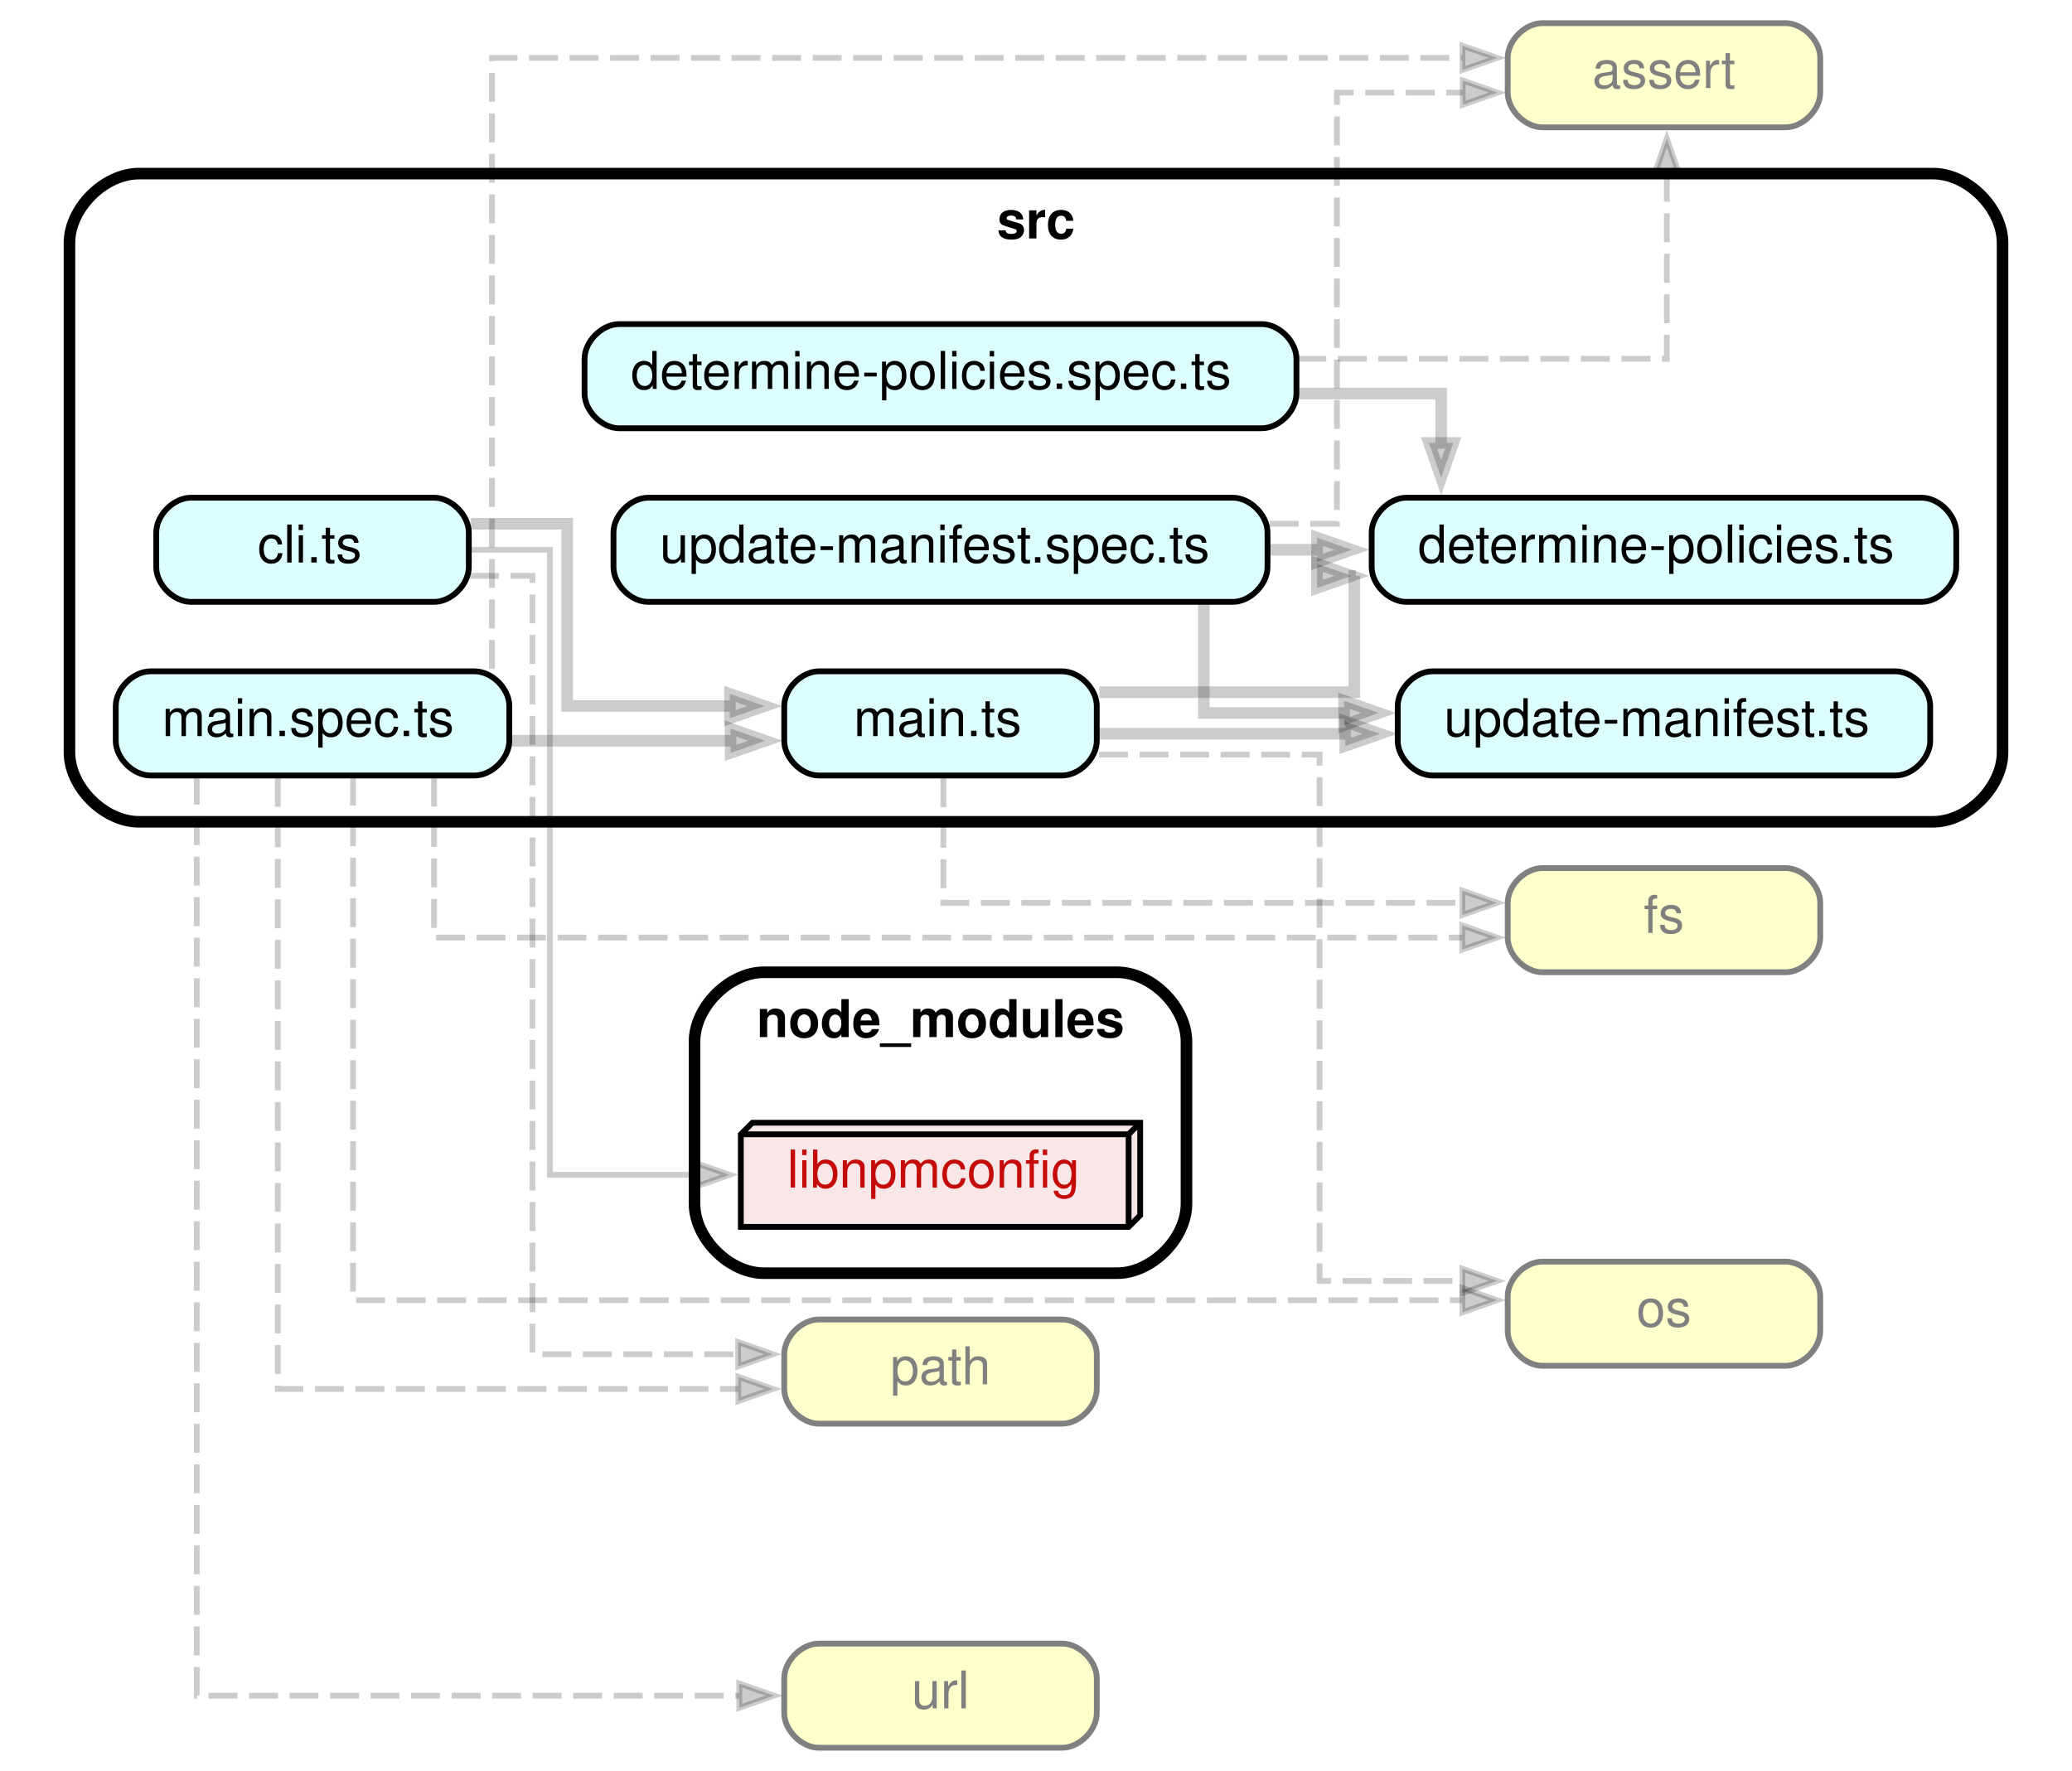
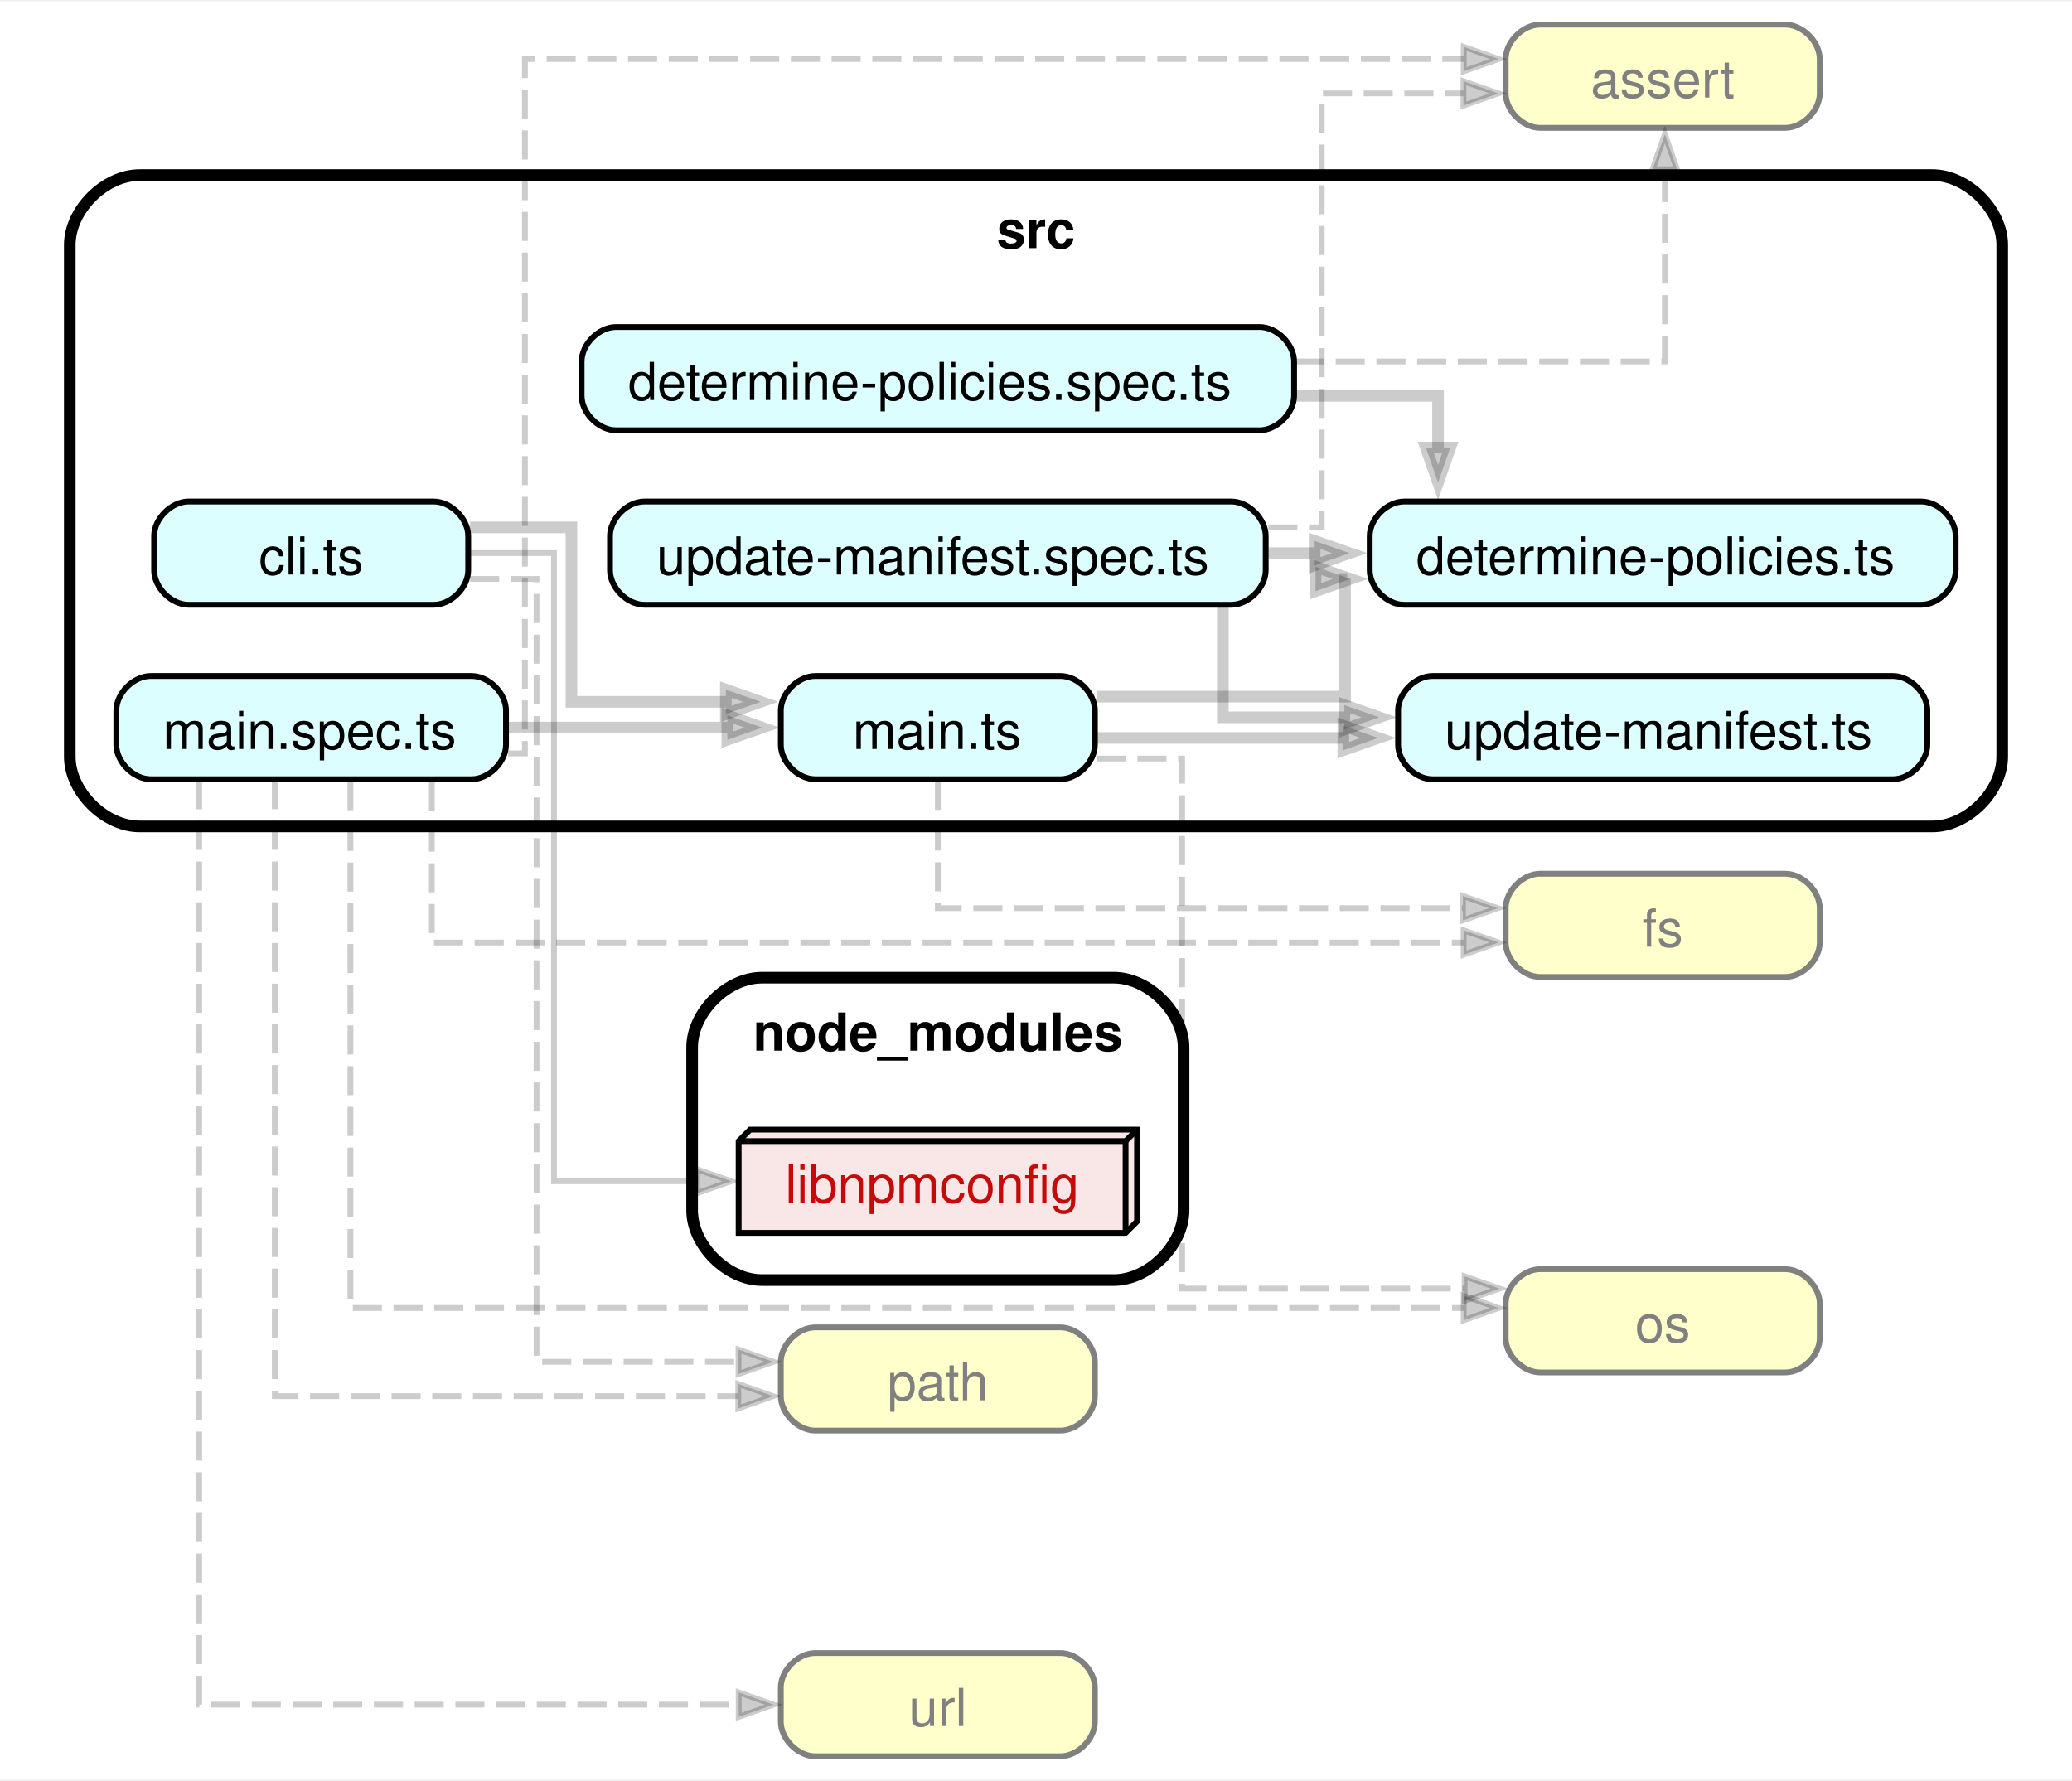
- <svg xmlns="http://www.w3.org/2000/svg" xmlns:xlink="http://www.w3.org/1999/xlink" width="358pt" height="306pt" viewBox="0.00 0.00 358.00 306.00">
-   <g id="graph0" class="graph" transform="scale(1 1) rotate(0) translate(4 302)">
-     <polygon fill="white" stroke="none" points="-4,4 -4,-302 354,-302 354,4 -4,4" />
+ <svg xmlns="http://www.w3.org/2000/svg" xmlns:xlink="http://www.w3.org/1999/xlink" width="356pt" height="306pt" viewBox="0.00 0.00 356.25 305.75">
+   <g id="graph0" class="graph" transform="scale(1 1) rotate(0) translate(4 301.75)">
+     <polygon fill="white" stroke="none" points="-4,4 -4,-301.75 352.25,-301.75 352.25,4 -4,4" />
    <g id="clust1" class="cluster">
-       <path fill="#ffffff" stroke="black" stroke-width="2" d="M128,-82C128,-82 189,-82 189,-82 195,-82 201,-88 201,-94 201,-94 201,-122 201,-122 201,-128 195,-134 189,-134 189,-134 128,-134 128,-134 122,-134 116,-128 116,-122 116,-122 116,-94 116,-94 116,-88 122,-82 128,-82" />
-       <text text-anchor="middle" x="158.5" y="-122.8" font-family="Helvetica,sans-Serif" font-weight="bold" font-size="9.00">node_modules</text>
+       <path fill="#ffffff" stroke="black" stroke-width="2" d="M127,-81.88C127,-81.88 187.5,-81.88 187.5,-81.88 193.5,-81.88 199.5,-87.88 199.5,-93.88 199.5,-93.88 199.5,-121.88 199.5,-121.88 199.5,-127.88 193.5,-133.88 187.5,-133.88 187.5,-133.88 127,-133.88 127,-133.88 121,-133.88 115,-127.88 115,-121.88 115,-121.88 115,-93.88 115,-93.88 115,-87.88 121,-81.88 127,-81.88" />
+       <text text-anchor="middle" x="157.25" y="-121.33" font-family="Helvetica,sans-Serif" font-weight="bold" font-size="9.00">node_modules</text>
    </g>
    <g id="clust2" class="cluster">
-       <path fill="#ffffff" stroke="black" stroke-width="2" d="M20,-160C20,-160 330,-160 330,-160 336,-160 342,-166 342,-172 342,-172 342,-260 342,-260 342,-266 336,-272 330,-272 330,-272 20,-272 20,-272 14,-272 8,-266 8,-260 8,-260 8,-172 8,-172 8,-166 14,-160 20,-160" />
-       <text text-anchor="middle" x="175" y="-260.8" font-family="Helvetica,sans-Serif" font-weight="bold" font-size="9.00">src</text>
+       <path fill="#ffffff" stroke="black" stroke-width="2" d="M20,-159.88C20,-159.88 328.25,-159.88 328.25,-159.88 334.25,-159.88 340.25,-165.88 340.25,-171.88 340.25,-171.88 340.25,-259.88 340.25,-259.88 340.25,-265.88 334.25,-271.88 328.25,-271.88 328.25,-271.88 20,-271.88 20,-271.88 14,-271.88 8,-265.88 8,-259.88 8,-259.88 8,-171.88 8,-171.88 8,-165.88 14,-159.88 20,-159.88" />
+       <text text-anchor="middle" x="174.12" y="-259.32" font-family="Helvetica,sans-Serif" font-weight="bold" font-size="9.00">src</text>
    </g>
    <g id="node1" class="node">
      <g id="a_node1">
        <a xlink:title="assert">
-           <path fill="#ffffcc" stroke="grey" d="M304.5,-298C304.5,-298 262.5,-298 262.5,-298 259.5,-298 256.5,-295 256.5,-292 256.5,-292 256.5,-286 256.5,-286 256.5,-283 259.5,-280 262.5,-280 262.5,-280 304.5,-280 304.5,-280 307.5,-280 310.5,-283 310.5,-286 310.5,-286 310.5,-292 310.5,-292 310.5,-295 307.5,-298 304.5,-298" />
-           <text text-anchor="middle" x="283.5" y="-286.8" font-family="Helvetica,sans-Serif" font-size="9.00" fill="grey">assert</text>
+           <path fill="#ffffcc" stroke="grey" d="M302.96,-297.75C302.96,-297.75 260.79,-297.75 260.79,-297.75 257.83,-297.75 254.88,-294.79 254.88,-291.83 254.88,-291.83 254.88,-285.92 254.88,-285.92 254.88,-282.96 257.83,-280 260.79,-280 260.79,-280 302.96,-280 302.96,-280 305.92,-280 308.88,-282.96 308.88,-285.92 308.88,-285.92 308.88,-291.83 308.88,-291.83 308.88,-294.79 305.92,-297.75 302.96,-297.75" />
+           <text text-anchor="middle" x="281.88" y="-285.2" font-family="Helvetica,sans-Serif" font-size="9.00" fill="grey">assert</text>
        </a>
      </g>
    </g>
    <g id="node2" class="node">
      <g id="a_node2">
        <a xlink:title="fs">
-           <path fill="#ffffcc" stroke="grey" d="M304.5,-152C304.5,-152 262.5,-152 262.5,-152 259.5,-152 256.5,-149 256.5,-146 256.5,-146 256.5,-140 256.5,-140 256.5,-137 259.5,-134 262.5,-134 262.5,-134 304.5,-134 304.5,-134 307.5,-134 310.5,-137 310.5,-140 310.5,-140 310.5,-146 310.5,-146 310.5,-149 307.5,-152 304.5,-152" />
-           <text text-anchor="middle" x="283.5" y="-140.8" font-family="Helvetica,sans-Serif" font-size="9.00" fill="grey">fs</text>
+           <path fill="#ffffcc" stroke="grey" d="M302.96,-151.75C302.96,-151.75 260.79,-151.75 260.79,-151.75 257.83,-151.75 254.88,-148.79 254.88,-145.83 254.88,-145.83 254.88,-139.92 254.88,-139.92 254.88,-136.96 257.83,-134 260.79,-134 260.79,-134 302.96,-134 302.96,-134 305.92,-134 308.88,-136.96 308.88,-139.92 308.88,-139.92 308.88,-145.83 308.88,-145.83 308.88,-148.79 305.92,-151.75 302.96,-151.75" />
+           <text text-anchor="middle" x="281.88" y="-139.2" font-family="Helvetica,sans-Serif" font-size="9.00" fill="grey">fs</text>
        </a>
      </g>
    </g>
    <g id="node3" class="node">
      <g id="a_node3">
        <a xlink:href="https://github.com/sverweij/upem/blob/main/node_modules/libnpmconfig" xlink:title="libnpmconfig">
-           <polygon fill="#c40b0a" fill-opacity="0.102" stroke="black" points="193,-108 126,-108 124,-106 124,-90 191,-90 193,-92 193,-108" />
-           <polyline fill="none" stroke="black" points="191,-106 124,-106" />
-           <polyline fill="none" stroke="black" points="191,-106 191,-90" />
-           <polyline fill="none" stroke="black" points="191,-106 193,-108" />
-           <text text-anchor="start" x="132" y="-96.8" font-family="Helvetica,sans-Serif" font-size="9.00" fill="#c40b0a">libnpmconfig</text>
+           <polygon fill="#c40b0a" fill-opacity="0.102" stroke="black" points="191.5,-107.75 124.97,-107.75 123,-105.78 123,-90 189.53,-90 191.5,-91.97 191.5,-107.75" />
+           <polyline fill="none" stroke="black" points="189.53,-105.78 123,-105.78" />
+           <polyline fill="none" stroke="black" points="189.53,-105.78 189.53,-90" />
+           <polyline fill="none" stroke="black" points="189.53,-105.78 191.5,-107.75" />
+           <text text-anchor="start" x="131" y="-95.2" font-family="Helvetica,sans-Serif" font-size="9.00" fill="#c40b0a">libnpmconfig</text>
        </a>
      </g>
    </g>
    <g id="node4" class="node">
      <g id="a_node4">
        <a xlink:title="os">
-           <path fill="#ffffcc" stroke="grey" d="M304.5,-84C304.5,-84 262.5,-84 262.5,-84 259.5,-84 256.5,-81 256.5,-78 256.5,-78 256.5,-72 256.5,-72 256.5,-69 259.5,-66 262.5,-66 262.5,-66 304.5,-66 304.5,-66 307.5,-66 310.5,-69 310.5,-72 310.5,-72 310.5,-78 310.5,-78 310.5,-81 307.5,-84 304.5,-84" />
-           <text text-anchor="middle" x="283.5" y="-72.8" font-family="Helvetica,sans-Serif" font-size="9.00" fill="grey">os</text>
+           <path fill="#ffffcc" stroke="grey" d="M302.96,-83.75C302.96,-83.75 260.79,-83.75 260.79,-83.75 257.83,-83.75 254.88,-80.79 254.88,-77.83 254.88,-77.83 254.88,-71.92 254.88,-71.92 254.88,-68.96 257.83,-66 260.79,-66 260.79,-66 302.96,-66 302.96,-66 305.92,-66 308.88,-68.96 308.88,-71.92 308.88,-71.92 308.88,-77.83 308.88,-77.83 308.88,-80.79 305.92,-83.75 302.96,-83.75" />
+           <text text-anchor="middle" x="281.88" y="-71.2" font-family="Helvetica,sans-Serif" font-size="9.00" fill="grey">os</text>
        </a>
      </g>
    </g>
    <g id="node5" class="node">
      <g id="a_node5">
        <a xlink:title="path">
-           <path fill="#ffffcc" stroke="grey" d="M179.5,-74C179.5,-74 137.5,-74 137.5,-74 134.5,-74 131.5,-71 131.5,-68 131.5,-68 131.5,-62 131.5,-62 131.5,-59 134.5,-56 137.5,-56 137.5,-56 179.5,-56 179.5,-56 182.5,-56 185.5,-59 185.5,-62 185.5,-62 185.5,-68 185.5,-68 185.5,-71 182.5,-74 179.5,-74" />
-           <text text-anchor="middle" x="158.5" y="-62.8" font-family="Helvetica,sans-Serif" font-size="9.00" fill="grey">path</text>
+           <path fill="#ffffcc" stroke="grey" d="M178.33,-73.75C178.33,-73.75 136.17,-73.75 136.17,-73.75 133.21,-73.75 130.25,-70.79 130.25,-67.83 130.25,-67.83 130.25,-61.92 130.25,-61.92 130.25,-58.96 133.21,-56 136.17,-56 136.17,-56 178.33,-56 178.33,-56 181.29,-56 184.25,-58.96 184.25,-61.92 184.25,-61.92 184.25,-67.83 184.25,-67.83 184.25,-70.79 181.29,-73.75 178.33,-73.75" />
+           <text text-anchor="middle" x="157.25" y="-61.2" font-family="Helvetica,sans-Serif" font-size="9.00" fill="grey">path</text>
        </a>
      </g>
    </g>
    <g id="node6" class="node">
      <g id="a_node6">
        <a xlink:href="https://github.com/sverweij/upem/blob/main/src/cli.ts" xlink:title="cli.ts">
-           <path fill="#ddfeff" stroke="black" d="M71,-216C71,-216 29,-216 29,-216 26,-216 23,-213 23,-210 23,-210 23,-204 23,-204 23,-201 26,-198 29,-198 29,-198 71,-198 71,-198 74,-198 77,-201 77,-204 77,-204 77,-210 77,-210 77,-213 74,-216 71,-216" />
-           <text text-anchor="start" x="40.5" y="-204.8" font-family="Helvetica,sans-Serif" font-size="9.00">cli.ts</text>
+           <path fill="#ddfeff" stroke="black" d="M70.58,-215.75C70.58,-215.75 28.42,-215.75 28.42,-215.75 25.46,-215.75 22.5,-212.79 22.5,-209.83 22.5,-209.83 22.5,-203.92 22.5,-203.92 22.5,-200.96 25.46,-198 28.42,-198 28.42,-198 70.58,-198 70.58,-198 73.54,-198 76.5,-200.96 76.5,-203.92 76.5,-203.92 76.5,-209.83 76.5,-209.83 76.5,-212.79 73.54,-215.75 70.58,-215.75" />
+           <text text-anchor="start" x="40.5" y="-203.2" font-family="Helvetica,sans-Serif" font-size="9.00">cli.ts</text>
        </a>
      </g>
    </g>
    <g id="edge2" class="edge">
-       <path fill="none" stroke="#000000" stroke-opacity="0.2" d="M77.12,-207C84.74,-207 91,-207 91,-207 91,-207 91,-99 91,-99 91,-99 116.05,-99 116.05,-99" />
-       <polygon fill="#000000" fill-opacity="0.2" stroke="#000000" stroke-opacity="0.2" points="116.05,-101.1 122.05,-99 116.05,-96.9 116.05,-101.1" />
+       <path fill="none" stroke="#000000" stroke-opacity="0.2" d="M76.65,-206.88C84.62,-206.88 91.25,-206.88 91.25,-206.88 91.25,-206.88 91.25,-98.88 91.25,-98.88 91.25,-98.88 115.7,-98.88 115.7,-98.88" />
+       <polygon fill="#000000" fill-opacity="0.2" stroke="#000000" stroke-opacity="0.2" points="115.7,-100.98 121.7,-98.88 115.7,-96.78 115.7,-100.98" />
    </g>
    <g id="edge3" class="edge">
-       <path fill="none" stroke="#000000" stroke-dasharray="5,2" stroke-opacity="0.2" d="M77.21,-202.5C83.3,-202.5 88,-202.5 88,-202.5 88,-202.5 88,-68 88,-68 88,-68 123.53,-68 123.53,-68" />
-       <polygon fill="#000000" fill-opacity="0.2" stroke="#000000" stroke-opacity="0.2" points="123.53,-70.1 129.53,-68 123.53,-65.9 123.53,-70.1" />
+       <path fill="none" stroke="#000000" stroke-dasharray="5,2" stroke-opacity="0.2" d="M76.83,-202.44C83.25,-202.44 88.25,-202.44 88.25,-202.44 88.25,-202.44 88.25,-67.83 88.25,-67.83 88.25,-67.83 122.98,-67.83 122.98,-67.83" />
+       <polygon fill="#000000" fill-opacity="0.2" stroke="#000000" stroke-opacity="0.2" points="122.98,-69.93 128.98,-67.83 122.98,-65.73 122.98,-69.93" />
    </g>
    <g id="node7" class="node">
      <g id="a_node7">
        <a xlink:href="https://github.com/sverweij/upem/blob/main/src/main.ts" xlink:title="main.ts">
-           <path fill="#ddfeff" stroke="black" d="M179.5,-186C179.5,-186 137.5,-186 137.5,-186 134.5,-186 131.5,-183 131.5,-180 131.5,-180 131.5,-174 131.5,-174 131.5,-171 134.5,-168 137.5,-168 137.5,-168 179.5,-168 179.5,-168 182.5,-168 185.5,-171 185.5,-174 185.5,-174 185.5,-180 185.5,-180 185.5,-183 182.5,-186 179.5,-186" />
-           <text text-anchor="start" x="143.5" y="-174.8" font-family="Helvetica,sans-Serif" font-size="9.00">main.ts</text>
+           <path fill="#ddfeff" stroke="black" d="M178.33,-185.75C178.33,-185.75 136.17,-185.75 136.17,-185.75 133.21,-185.75 130.25,-182.79 130.25,-179.83 130.25,-179.83 130.25,-173.92 130.25,-173.92 130.25,-170.96 133.21,-168 136.17,-168 136.17,-168 178.33,-168 178.33,-168 181.29,-168 184.25,-170.96 184.25,-173.92 184.25,-173.92 184.25,-179.83 184.25,-179.83 184.25,-182.79 181.29,-185.75 178.33,-185.75" />
+           <text text-anchor="start" x="142.62" y="-173.2" font-family="Helvetica,sans-Serif" font-size="9.00">main.ts</text>
        </a>
      </g>
    </g>
    <g id="edge1" class="edge">
-       <path fill="none" stroke="#000000" stroke-width="2" stroke-opacity="0.2" d="M77.37,-211.5C86.31,-211.5 94,-211.5 94,-211.5 94,-211.5 94,-180 94,-180 94,-180 122.12,-180 122.12,-180" />
-       <polygon fill="#000000" fill-opacity="0.2" stroke="#000000" stroke-width="2" stroke-opacity="0.2" points="122.12,-182.1 128.12,-180 122.12,-177.9 122.12,-182.1" />
+       <path fill="none" stroke="#000000" stroke-width="2" stroke-opacity="0.2" d="M76.82,-211.31C86.14,-211.31 94.25,-211.31 94.25,-211.31 94.25,-211.31 94.25,-181.31 94.25,-181.31 94.25,-181.31 120.8,-181.31 120.8,-181.31" />
+       <polygon fill="#000000" fill-opacity="0.2" stroke="#000000" stroke-width="2" stroke-opacity="0.2" points="120.8,-183.41 126.8,-181.31 120.8,-179.21 120.8,-183.41" />
    </g>
    <g id="edge14" class="edge">
-       <path fill="none" stroke="#000000" stroke-dasharray="5,2" stroke-opacity="0.2" d="M159,-167.53C159,-158.41 159,-146 159,-146 159,-146 248.66,-146 248.66,-146" />
-       <polygon fill="#000000" fill-opacity="0.2" stroke="#000000" stroke-opacity="0.2" points="248.66,-148.1 254.66,-146 248.66,-143.9 248.66,-148.1" />
+       <path fill="none" stroke="#000000" stroke-dasharray="5,2" stroke-opacity="0.2" d="M157.25,-167.73C157.25,-158.57 157.25,-145.83 157.25,-145.83 157.25,-145.83 247.53,-145.83 247.53,-145.83" />
+       <polygon fill="#000000" fill-opacity="0.2" stroke="#000000" stroke-opacity="0.2" points="247.53,-147.93 253.53,-145.83 247.53,-143.73 247.53,-147.93" />
    </g>
    <g id="edge15" class="edge">
-       <path fill="none" stroke="#000000" stroke-dasharray="5,2" stroke-opacity="0.2" d="M185.9,-171.6C203.85,-171.6 224,-171.6 224,-171.6 224,-171.6 224,-80.67 224,-80.67 224,-80.67 248.67,-80.67 248.67,-80.67" />
-       <polygon fill="#000000" fill-opacity="0.2" stroke="#000000" stroke-opacity="0.2" points="248.67,-82.77 254.67,-80.67 248.67,-78.57 248.67,-82.77" />
+       <path fill="none" stroke="#000000" stroke-dasharray="5,2" stroke-opacity="0.2" d="M184.56,-171.55C192.58,-171.55 199.25,-171.55 199.25,-171.55 199.25,-171.55 199.25,-80.42 199.25,-80.42 199.25,-80.42 247.82,-80.42 247.82,-80.42" />
+       <polygon fill="#000000" fill-opacity="0.2" stroke="#000000" stroke-opacity="0.2" points="247.82,-82.52 253.82,-80.42 247.82,-78.32 247.82,-82.52" />
    </g>
    <g id="node9" class="node">
      <g id="a_node9">
        <a xlink:href="https://github.com/sverweij/upem/blob/main/src/determine-policies.ts" xlink:title="determine-policies.ts">
-           <path fill="#ddfeff" stroke="black" d="M328,-216C328,-216 239,-216 239,-216 236,-216 233,-213 233,-210 233,-210 233,-204 233,-204 233,-201 236,-198 239,-198 239,-198 328,-198 328,-198 331,-198 334,-201 334,-204 334,-204 334,-210 334,-210 334,-213 331,-216 328,-216" />
-           <text text-anchor="start" x="241" y="-204.8" font-family="Helvetica,sans-Serif" font-size="9.00">determine-policies.ts</text>
+           <path fill="#ddfeff" stroke="black" d="M326.33,-215.75C326.33,-215.75 237.42,-215.75 237.42,-215.75 234.46,-215.75 231.5,-212.79 231.5,-209.83 231.5,-209.83 231.5,-203.92 231.5,-203.92 231.5,-200.96 234.46,-198 237.42,-198 237.42,-198 326.33,-198 326.33,-198 329.29,-198 332.25,-200.96 332.25,-203.92 332.25,-203.92 332.25,-209.83 332.25,-209.83 332.25,-212.79 329.29,-215.75 326.33,-215.75" />
+           <text text-anchor="start" x="239.5" y="-203.2" font-family="Helvetica,sans-Serif" font-size="9.00">determine-policies.ts</text>
        </a>
      </g>
    </g>
    <g id="edge12" class="edge">
-       <path fill="none" stroke="#000000" stroke-width="2" stroke-opacity="0.2" d="M185.94,-182.4C206.1,-182.4 230,-182.4 230,-182.4 230,-182.4 230,-202.5 230,-202.5 230,-202.5 230.26,-202.5 230.26,-202.5" />
-       <polygon fill="#000000" fill-opacity="0.2" stroke="#000000" stroke-width="2" stroke-opacity="0.2" points="223.55,-204.6 229.55,-202.5 223.55,-200.4 223.55,-204.6" />
+       <path fill="none" stroke="#000000" stroke-width="2" stroke-opacity="0.2" d="M184.51,-182.2C204.17,-182.2 227.25,-182.2 227.25,-182.2 227.25,-182.2 227.25,-202.44 227.25,-202.44 227.25,-202.44 227.64,-202.44 227.64,-202.44" />
+       <polygon fill="#000000" fill-opacity="0.2" stroke="#000000" stroke-width="2" stroke-opacity="0.2" points="222.18,-204.54 228.18,-202.44 222.18,-200.34 222.18,-204.54" />
    </g>
    <g id="node12" class="node">
      <g id="a_node12">
        <a xlink:href="https://github.com/sverweij/upem/blob/main/src/update-manifest.ts" xlink:title="update-manifest.ts">
-           <path fill="#ddfeff" stroke="black" d="M323.5,-186C323.5,-186 243.5,-186 243.5,-186 240.5,-186 237.5,-183 237.5,-180 237.5,-180 237.5,-174 237.5,-174 237.5,-171 240.5,-168 243.5,-168 243.5,-168 323.5,-168 323.5,-168 326.5,-168 329.5,-171 329.5,-174 329.5,-174 329.5,-180 329.5,-180 329.5,-183 326.5,-186 323.5,-186" />
-           <text text-anchor="start" x="245.5" y="-174.8" font-family="Helvetica,sans-Serif" font-size="9.00">update-manifest.ts</text>
+           <path fill="#ddfeff" stroke="black" d="M321.46,-185.75C321.46,-185.75 242.29,-185.75 242.29,-185.75 239.33,-185.75 236.38,-182.79 236.38,-179.83 236.38,-179.83 236.38,-173.92 236.38,-173.92 236.38,-170.96 239.33,-168 242.29,-168 242.29,-168 321.46,-168 321.46,-168 324.42,-168 327.38,-170.96 327.38,-173.92 327.38,-173.92 327.38,-179.83 327.38,-179.83 327.38,-182.79 324.42,-185.75 321.46,-185.75" />
+           <text text-anchor="start" x="244.38" y="-173.2" font-family="Helvetica,sans-Serif" font-size="9.00">update-manifest.ts</text>
        </a>
      </g>
    </g>
    <g id="edge13" class="edge">
-       <path fill="none" stroke="#000000" stroke-width="2" stroke-opacity="0.2" d="M185.93,-175.2C185.93,-175.2 228.43,-175.2 228.43,-175.2" />
-       <polygon fill="#000000" fill-opacity="0.2" stroke="#000000" stroke-width="2" stroke-opacity="0.2" points="228.43,-177.3 234.43,-175.2 228.43,-173.1 228.43,-177.3" />
+       <path fill="none" stroke="#000000" stroke-width="2" stroke-opacity="0.2" d="M184.6,-175.1C184.6,-175.1 226.97,-175.1 226.97,-175.1" />
+       <polygon fill="#000000" fill-opacity="0.2" stroke="#000000" stroke-width="2" stroke-opacity="0.2" points="226.97,-177.2 232.97,-175.1 226.97,-173 226.97,-177.2" />
    </g>
    <g id="node8" class="node">
      <g id="a_node8">
        <a xlink:href="https://github.com/sverweij/upem/blob/main/src/determine-policies.spec.ts" xlink:title="determine-policies.spec.ts">
-           <path fill="#ddfeff" stroke="black" d="M214,-246C214,-246 103,-246 103,-246 100,-246 97,-243 97,-240 97,-240 97,-234 97,-234 97,-231 100,-228 103,-228 103,-228 214,-228 214,-228 217,-228 220,-231 220,-234 220,-234 220,-240 220,-240 220,-243 217,-246 214,-246" />
-           <text text-anchor="start" x="105" y="-234.8" font-family="Helvetica,sans-Serif" font-size="9.00">determine-policies.spec.ts</text>
+           <path fill="#ddfeff" stroke="black" d="M212.58,-245.75C212.58,-245.75 101.92,-245.75 101.92,-245.75 98.96,-245.75 96,-242.79 96,-239.83 96,-239.83 96,-233.92 96,-233.92 96,-230.96 98.96,-228 101.92,-228 101.92,-228 212.58,-228 212.58,-228 215.54,-228 218.5,-230.96 218.5,-233.92 218.5,-233.92 218.5,-239.83 218.5,-239.83 218.5,-242.79 215.54,-245.75 212.58,-245.75" />
+           <text text-anchor="start" x="104" y="-233.2" font-family="Helvetica,sans-Serif" font-size="9.00">determine-policies.spec.ts</text>
        </a>
      </g>
    </g>
    <g id="edge5" class="edge">
-       <path fill="none" stroke="#000000" stroke-dasharray="5,2" stroke-opacity="0.2" d="M220.15,-240C251.89,-240 284,-240 284,-240 284,-240 284,-272.04 284,-272.04" />
-       <polygon fill="#000000" fill-opacity="0.2" stroke="#000000" stroke-opacity="0.2" points="281.9,-272.04 284,-278.04 286.1,-272.04 281.9,-272.04" />
+       <path fill="none" stroke="#000000" stroke-dasharray="5,2" stroke-opacity="0.2" d="M218.65,-239.83C250.26,-239.83 282.25,-239.83 282.25,-239.83 282.25,-239.83 282.25,-272.88 282.25,-272.88" />
+       <polygon fill="#000000" fill-opacity="0.2" stroke="#000000" stroke-opacity="0.2" points="280.15,-272.88 282.25,-278.88 284.35,-272.88 280.15,-272.88" />
    </g>
    <g id="edge4" class="edge">
-       <path fill="none" stroke="#000000" stroke-width="2" stroke-opacity="0.2" d="M220.44,-234C234.31,-234 245,-234 245,-234 245,-234 245,-225.47 245,-225.47" />
-       <polygon fill="#000000" fill-opacity="0.2" stroke="#000000" stroke-width="2" stroke-opacity="0.2" points="247.1,-225.47 245,-219.47 242.9,-225.47 247.1,-225.47" />
+       <path fill="none" stroke="#000000" stroke-width="2" stroke-opacity="0.2" d="M218.84,-233.92C232.62,-233.92 243.25,-233.92 243.25,-233.92 243.25,-233.92 243.25,-225.03 243.25,-225.03" />
+       <polygon fill="#000000" fill-opacity="0.2" stroke="#000000" stroke-width="2" stroke-opacity="0.2" points="245.35,-225.03 243.25,-219.03 241.15,-225.03 245.35,-225.03" />
    </g>
    <g id="node10" class="node">
      <g id="a_node10">
        <a xlink:href="https://github.com/sverweij/upem/blob/main/src/main.spec.ts" xlink:title="main.spec.ts">
-           <path fill="#ddfeff" stroke="black" d="M78,-186C78,-186 22,-186 22,-186 19,-186 16,-183 16,-180 16,-180 16,-174 16,-174 16,-171 19,-168 22,-168 22,-168 78,-168 78,-168 81,-168 84,-171 84,-174 84,-174 84,-180 84,-180 84,-183 81,-186 78,-186" />
-           <text text-anchor="start" x="24" y="-174.8" font-family="Helvetica,sans-Serif" font-size="9.00">main.spec.ts</text>
+           <path fill="#ddfeff" stroke="black" d="M77.08,-185.75C77.08,-185.75 21.92,-185.75 21.92,-185.75 18.96,-185.75 16,-182.79 16,-179.83 16,-179.83 16,-173.92 16,-173.92 16,-170.96 18.96,-168 21.92,-168 21.92,-168 77.08,-168 77.08,-168 80.04,-168 83,-170.96 83,-173.92 83,-173.92 83,-179.83 83,-179.83 83,-182.79 80.04,-185.75 77.08,-185.75" />
+           <text text-anchor="start" x="24" y="-173.2" font-family="Helvetica,sans-Serif" font-size="9.00">main.spec.ts</text>
        </a>
      </g>
    </g>
    <g id="edge7" class="edge">
-       <path fill="none" stroke="#000000" stroke-dasharray="5,2" stroke-opacity="0.2" d="M81,-186.41C81,-213.88 81,-292 81,-292 81,-292 248.68,-292 248.68,-292" />
-       <polygon fill="#000000" fill-opacity="0.2" stroke="#000000" stroke-opacity="0.2" points="248.68,-294.1 254.68,-292 248.68,-289.9 248.68,-294.1" />
+       <path fill="none" stroke="#000000" stroke-dasharray="5,2" stroke-opacity="0.2" d="M83.37,-172.44C85.16,-172.44 86.25,-172.44 86.25,-172.44 86.25,-172.44 86.25,-291.83 86.25,-291.83 86.25,-291.83 247.67,-291.83 247.67,-291.83" />
+       <polygon fill="#000000" fill-opacity="0.2" stroke="#000000" stroke-opacity="0.2" points="247.67,-293.93 253.67,-291.83 247.67,-289.73 247.67,-293.93" />
    </g>
    <g id="edge8" class="edge">
-       <path fill="none" stroke="#000000" stroke-dasharray="5,2" stroke-opacity="0.2" d="M71,-167.66C71,-156.7 71,-140 71,-140 71,-140 248.64,-140 248.64,-140" />
-       <polygon fill="#000000" fill-opacity="0.2" stroke="#000000" stroke-opacity="0.2" points="248.64,-142.1 254.64,-140 248.64,-137.9 248.64,-142.1" />
+       <path fill="none" stroke="#000000" stroke-dasharray="5,2" stroke-opacity="0.2" d="M70.25,-167.55C70.25,-156.6 70.25,-139.92 70.25,-139.92 70.25,-139.92 247.64,-139.92 247.64,-139.92" />
+       <polygon fill="#000000" fill-opacity="0.2" stroke="#000000" stroke-opacity="0.2" points="247.64,-142.02 253.64,-139.92 247.64,-137.82 247.64,-142.02" />
    </g>
    <g id="edge9" class="edge">
-       <path fill="none" stroke="#000000" stroke-dasharray="5,2" stroke-opacity="0.2" d="M57,-167.8C57,-143.13 57,-77.33 57,-77.33 57,-77.33 248.67,-77.33 248.67,-77.33" />
-       <polygon fill="#000000" fill-opacity="0.2" stroke="#000000" stroke-opacity="0.2" points="248.67,-79.43 254.67,-77.33 248.67,-75.23 248.67,-79.43" />
+       <path fill="none" stroke="#000000" stroke-dasharray="5,2" stroke-opacity="0.2" d="M56.25,-167.67C56.25,-142.96 56.25,-77.08 56.25,-77.08 56.25,-77.08 247.66,-77.08 247.66,-77.08" />
+       <polygon fill="#000000" fill-opacity="0.2" stroke="#000000" stroke-opacity="0.2" points="247.66,-79.18 253.66,-77.08 247.66,-74.98 247.66,-79.18" />
    </g>
    <g id="edge10" class="edge">
-       <path fill="none" stroke="#000000" stroke-dasharray="5,2" stroke-opacity="0.2" d="M44,-167.59C44,-140.12 44,-62 44,-62 44,-62 123.56,-62 123.56,-62" />
-       <polygon fill="#000000" fill-opacity="0.2" stroke="#000000" stroke-opacity="0.2" points="123.56,-64.1 129.56,-62 123.56,-59.9 123.56,-64.1" />
+       <path fill="none" stroke="#000000" stroke-dasharray="5,2" stroke-opacity="0.2" d="M43.25,-167.85C43.25,-140.75 43.25,-61.92 43.25,-61.92 43.25,-61.92 122.94,-61.92 122.94,-61.92" />
+       <polygon fill="#000000" fill-opacity="0.2" stroke="#000000" stroke-opacity="0.2" points="122.94,-64.02 128.94,-61.92 122.94,-59.82 122.94,-64.02" />
    </g>
    <g id="edge6" class="edge">
-       <path fill="none" stroke="#000000" stroke-width="2" stroke-opacity="0.2" d="M84.33,-174C84.33,-174 122.23,-174 122.23,-174" />
-       <polygon fill="#000000" fill-opacity="0.2" stroke="#000000" stroke-width="2" stroke-opacity="0.2" points="122.23,-176.1 128.23,-174 122.23,-171.9 122.23,-176.1" />
+       <path fill="none" stroke="#000000" stroke-width="2" stroke-opacity="0.2" d="M83.3,-176.88C83.3,-176.88 121.05,-176.88 121.05,-176.88" />
+       <polygon fill="#000000" fill-opacity="0.2" stroke="#000000" stroke-width="2" stroke-opacity="0.2" points="121.05,-178.98 127.05,-176.88 121.05,-174.78 121.05,-178.98" />
    </g>
    <g id="node11" class="node">
      <g id="a_node11">
        <a xlink:title="url">
-           <path fill="#ffffcc" stroke="grey" d="M179.5,-18C179.5,-18 137.5,-18 137.5,-18 134.5,-18 131.5,-15 131.5,-12 131.5,-12 131.5,-6 131.5,-6 131.5,-3 134.5,0 137.5,0 137.5,0 179.5,0 179.5,0 182.5,0 185.5,-3 185.5,-6 185.5,-6 185.5,-12 185.5,-12 185.5,-15 182.5,-18 179.5,-18" />
-           <text text-anchor="middle" x="158.5" y="-6.8" font-family="Helvetica,sans-Serif" font-size="9.00" fill="grey">url</text>
+           <path fill="#ffffcc" stroke="grey" d="M178.33,-17.75C178.33,-17.75 136.17,-17.75 136.17,-17.75 133.21,-17.75 130.25,-14.79 130.25,-11.83 130.25,-11.83 130.25,-5.92 130.25,-5.92 130.25,-2.96 133.21,0 136.17,0 136.17,0 178.33,0 178.33,0 181.29,0 184.25,-2.96 184.25,-5.92 184.25,-5.92 184.25,-11.83 184.25,-11.83 184.25,-14.79 181.29,-17.75 178.33,-17.75" />
+           <text text-anchor="middle" x="157.25" y="-5.2" font-family="Helvetica,sans-Serif" font-size="9.00" fill="grey">url</text>
        </a>
      </g>
    </g>
    <g id="edge11" class="edge">
-       <path fill="none" stroke="#000000" stroke-dasharray="5,2" stroke-opacity="0.2" d="M30,-167.97C30,-133.07 30,-9 30,-9 30,-9 123.73,-9 123.73,-9" />
-       <polygon fill="#000000" fill-opacity="0.2" stroke="#000000" stroke-opacity="0.2" points="123.73,-11.1 129.73,-9 123.73,-6.9 123.73,-11.1" />
+       <path fill="none" stroke="#000000" stroke-dasharray="5,2" stroke-opacity="0.2" d="M30.25,-167.84C30.25,-132.95 30.25,-8.88 30.25,-8.88 30.25,-8.88 123.01,-8.88 123.01,-8.88" />
+       <polygon fill="#000000" fill-opacity="0.2" stroke="#000000" stroke-opacity="0.2" points="123.01,-10.98 129.01,-8.88 123.01,-6.78 123.01,-10.98" />
    </g>
    <g id="node13" class="node">
      <g id="a_node13">
        <a xlink:href="https://github.com/sverweij/upem/blob/main/src/update-manifest.spec.ts" xlink:title="update-manifest.spec.ts">
-           <path fill="#ddfeff" stroke="black" d="M209,-216C209,-216 108,-216 108,-216 105,-216 102,-213 102,-210 102,-210 102,-204 102,-204 102,-201 105,-198 108,-198 108,-198 209,-198 209,-198 212,-198 215,-201 215,-204 215,-204 215,-210 215,-210 215,-213 212,-216 209,-216" />
-           <text text-anchor="start" x="110" y="-204.8" font-family="Helvetica,sans-Serif" font-size="9.00">update-manifest.spec.ts</text>
+           <path fill="#ddfeff" stroke="black" d="M207.71,-215.75C207.71,-215.75 106.79,-215.75 106.79,-215.75 103.83,-215.75 100.88,-212.79 100.88,-209.83 100.88,-209.83 100.88,-203.92 100.88,-203.92 100.88,-200.96 103.83,-198 106.79,-198 106.79,-198 207.71,-198 207.71,-198 210.67,-198 213.62,-200.96 213.62,-203.92 213.62,-203.92 213.62,-209.83 213.62,-209.83 213.62,-212.79 210.67,-215.75 207.71,-215.75" />
+           <text text-anchor="start" x="108.88" y="-203.2" font-family="Helvetica,sans-Serif" font-size="9.00">update-manifest.spec.ts</text>
        </a>
      </g>
    </g>
    <g id="edge18" class="edge">
-       <path fill="none" stroke="#000000" stroke-dasharray="5,2" stroke-opacity="0.2" d="M215.38,-211.5C222.31,-211.5 227,-211.5 227,-211.5 227,-211.5 227,-286 227,-286 227,-286 248.73,-286 248.73,-286" />
-       <polygon fill="#000000" fill-opacity="0.2" stroke="#000000" stroke-opacity="0.2" points="248.73,-288.1 254.73,-286 248.73,-283.9 248.73,-288.1" />
+       <path fill="none" stroke="#000000" stroke-dasharray="5,2" stroke-opacity="0.2" d="M214.07,-211.31C219.62,-211.31 223.25,-211.31 223.25,-211.31 223.25,-211.31 223.25,-285.92 223.25,-285.92 223.25,-285.92 247.62,-285.92 247.62,-285.92" />
+       <polygon fill="#000000" fill-opacity="0.2" stroke="#000000" stroke-opacity="0.2" points="247.62,-288.02 253.62,-285.92 247.62,-283.82 247.62,-288.02" />
    </g>
    <g id="edge16" class="edge">
-       <path fill="none" stroke="#000000" stroke-width="2" stroke-opacity="0.2" d="M215.15,-207C215.15,-207 223.56,-207 223.56,-207" />
-       <polygon fill="#000000" fill-opacity="0.2" stroke="#000000" stroke-width="2" stroke-opacity="0.2" points="223.56,-209.1 229.56,-207 223.56,-204.9 223.56,-209.1" />
+       <path fill="none" stroke="#000000" stroke-width="2" stroke-opacity="0.2" d="M214.09,-206.88C214.09,-206.88 222.03,-206.88 222.03,-206.88" />
+       <polygon fill="#000000" fill-opacity="0.2" stroke="#000000" stroke-width="2" stroke-opacity="0.2" points="222.03,-208.98 228.03,-206.88 222.03,-204.78 222.03,-208.98" />
    </g>
    <g id="edge17" class="edge">
-       <path fill="none" stroke="#000000" stroke-width="2" stroke-opacity="0.2" d="M204,-197.77C204,-189.54 204,-178.8 204,-178.8 204,-178.8 228.23,-178.8 228.23,-178.8" />
-       <polygon fill="#000000" fill-opacity="0.2" stroke="#000000" stroke-width="2" stroke-opacity="0.2" points="228.23,-180.9 234.23,-178.8 228.23,-176.7 228.23,-180.9" />
+       <path fill="none" stroke="#000000" stroke-width="2" stroke-opacity="0.2" d="M206.25,-197.63C206.25,-189.4 206.25,-178.65 206.25,-178.65 206.25,-178.65 227.14,-178.65 227.14,-178.65" />
+       <polygon fill="#000000" fill-opacity="0.2" stroke="#000000" stroke-width="2" stroke-opacity="0.2" points="227.14,-180.75 233.14,-178.65 227.14,-176.55 227.14,-180.75" />
    </g>
  </g>
</svg>
